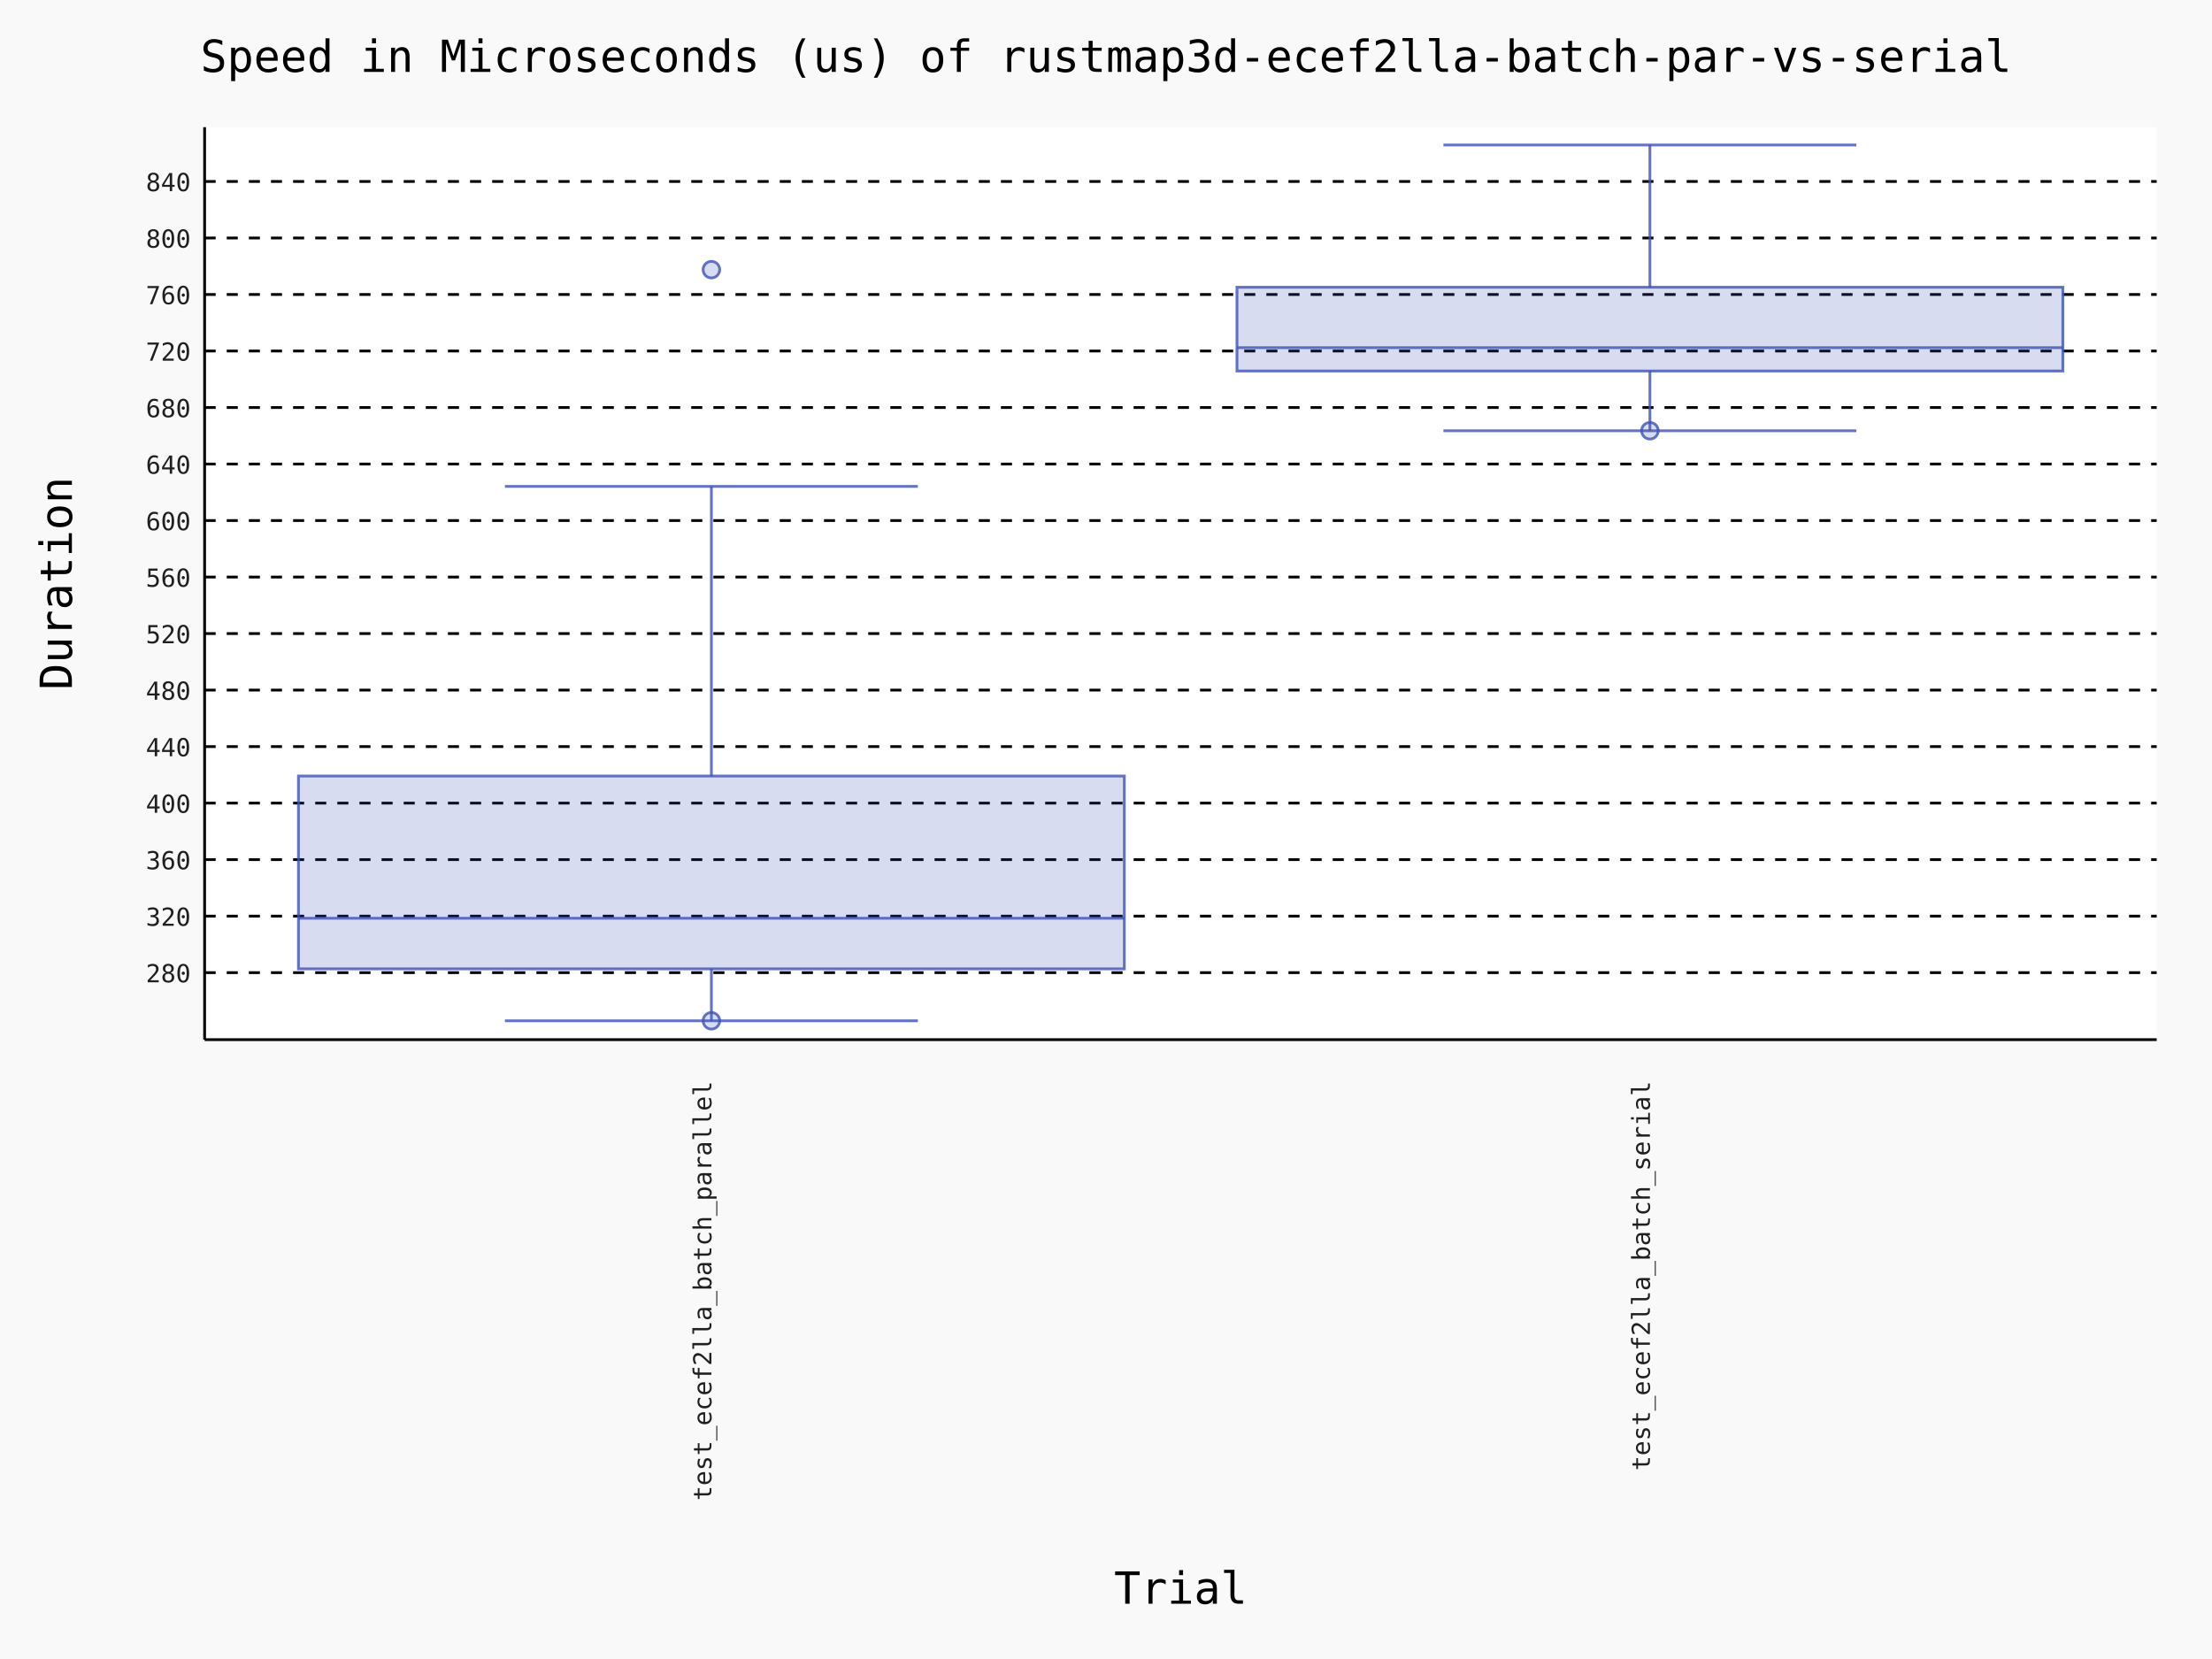
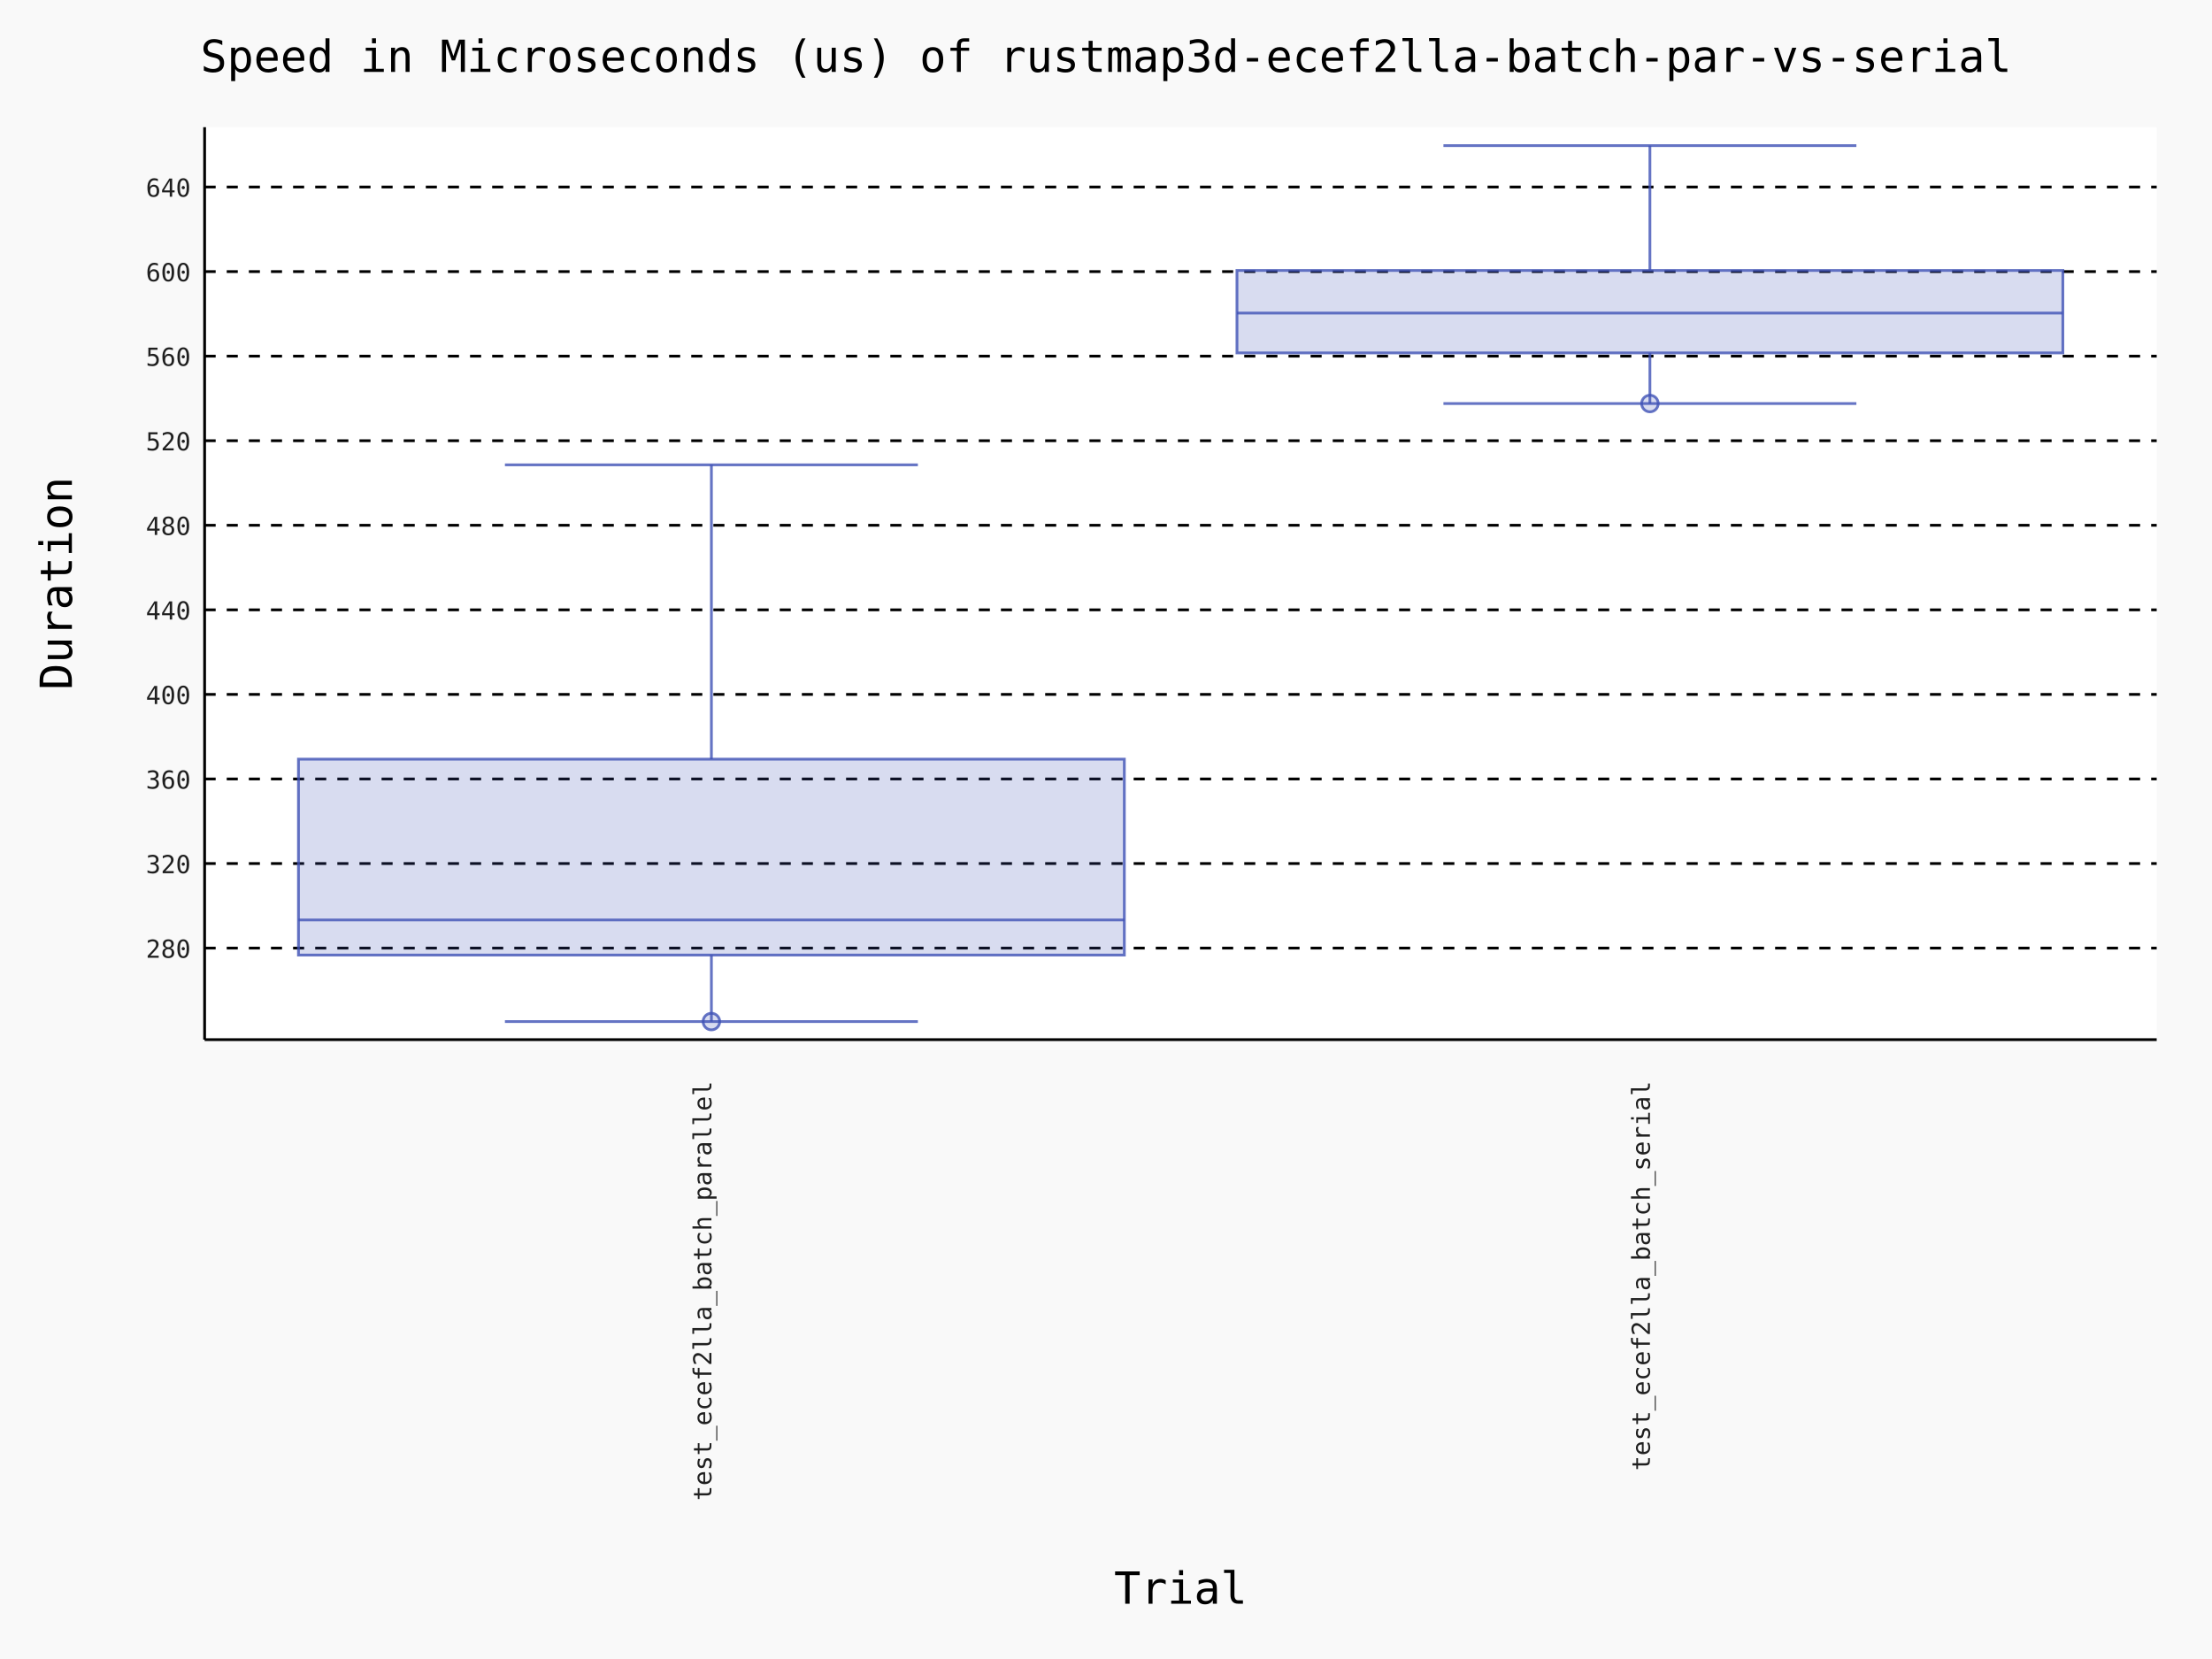
- <svg xmlns="http://www.w3.org/2000/svg" id="chart-a74dafbb-e33c-4033-8617-ecf60e04b29a" class="pygal-chart" viewBox="0 0 800 600">
+ <svg xmlns="http://www.w3.org/2000/svg" id="chart-ae9dc537-effd-4126-9088-3e23c2ba391b" class="pygal-chart" viewBox="0 0 800 600">
  <defs>
-     <style type="text/css">#chart-a74dafbb-e33c-4033-8617-ecf60e04b29a{-webkit-user-select:none;-webkit-font-smoothing:antialiased;font-family:Consolas,"Deja Vu Sans Mono","Bitstream Vera Sans Mono","Courier New",monospace}#chart-a74dafbb-e33c-4033-8617-ecf60e04b29a .title{font-family:Consolas,"Deja Vu Sans Mono","Bitstream Vera Sans Mono","Courier New",monospace;font-size:16px}#chart-a74dafbb-e33c-4033-8617-ecf60e04b29a .legends .legend text{font-family:Consolas,"Deja Vu Sans Mono","Bitstream Vera Sans Mono","Courier New",monospace;font-size:14px}#chart-a74dafbb-e33c-4033-8617-ecf60e04b29a .axis text{font-family:Consolas,"Deja Vu Sans Mono","Bitstream Vera Sans Mono","Courier New",monospace;font-size:10px}#chart-a74dafbb-e33c-4033-8617-ecf60e04b29a .axis text.major{font-family:Consolas,"Deja Vu Sans Mono","Bitstream Vera Sans Mono","Courier New",monospace;font-size:10px}#chart-a74dafbb-e33c-4033-8617-ecf60e04b29a .text-overlay text.value{font-family:Consolas,"Deja Vu Sans Mono","Bitstream Vera Sans Mono","Courier New",monospace;font-size:16px}#chart-a74dafbb-e33c-4033-8617-ecf60e04b29a .text-overlay text.label{font-family:Consolas,"Deja Vu Sans Mono","Bitstream Vera Sans Mono","Courier New",monospace;font-size:10px}#chart-a74dafbb-e33c-4033-8617-ecf60e04b29a .tooltip{font-family:Consolas,"Deja Vu Sans Mono","Bitstream Vera Sans Mono","Courier New",monospace;font-size:14px}#chart-a74dafbb-e33c-4033-8617-ecf60e04b29a text.no_data{font-family:Consolas,"Deja Vu Sans Mono","Bitstream Vera Sans Mono","Courier New",monospace;font-size:64px}
- #chart-a74dafbb-e33c-4033-8617-ecf60e04b29a{background-color:rgba(249,249,249,1)}#chart-a74dafbb-e33c-4033-8617-ecf60e04b29a path,#chart-a74dafbb-e33c-4033-8617-ecf60e04b29a line,#chart-a74dafbb-e33c-4033-8617-ecf60e04b29a rect,#chart-a74dafbb-e33c-4033-8617-ecf60e04b29a circle{-webkit-transition:150ms;-moz-transition:150ms;transition:150ms}#chart-a74dafbb-e33c-4033-8617-ecf60e04b29a .graph &gt; .background{fill:rgba(249,249,249,1)}#chart-a74dafbb-e33c-4033-8617-ecf60e04b29a .plot &gt; .background{fill:rgba(255,255,255,1)}#chart-a74dafbb-e33c-4033-8617-ecf60e04b29a .graph{fill:rgba(0,0,0,.87)}#chart-a74dafbb-e33c-4033-8617-ecf60e04b29a text.no_data{fill:rgba(0,0,0,1)}#chart-a74dafbb-e33c-4033-8617-ecf60e04b29a .title{fill:rgba(0,0,0,1)}#chart-a74dafbb-e33c-4033-8617-ecf60e04b29a .legends .legend text{fill:rgba(0,0,0,.87)}#chart-a74dafbb-e33c-4033-8617-ecf60e04b29a .legends .legend:hover text{fill:rgba(0,0,0,1)}#chart-a74dafbb-e33c-4033-8617-ecf60e04b29a .axis .line{stroke:rgba(0,0,0,1)}#chart-a74dafbb-e33c-4033-8617-ecf60e04b29a .axis .guide.line{stroke:rgba(0,0,0,.54)}#chart-a74dafbb-e33c-4033-8617-ecf60e04b29a .axis .major.line{stroke:rgba(0,0,0,.87)}#chart-a74dafbb-e33c-4033-8617-ecf60e04b29a .axis text.major{fill:rgba(0,0,0,1)}#chart-a74dafbb-e33c-4033-8617-ecf60e04b29a .axis.y .guides:hover .guide.line,#chart-a74dafbb-e33c-4033-8617-ecf60e04b29a .line-graph .axis.x .guides:hover .guide.line,#chart-a74dafbb-e33c-4033-8617-ecf60e04b29a .stackedline-graph .axis.x .guides:hover .guide.line,#chart-a74dafbb-e33c-4033-8617-ecf60e04b29a .xy-graph .axis.x .guides:hover .guide.line{stroke:rgba(0,0,0,1)}#chart-a74dafbb-e33c-4033-8617-ecf60e04b29a .axis .guides:hover text{fill:rgba(0,0,0,1)}#chart-a74dafbb-e33c-4033-8617-ecf60e04b29a .reactive{fill-opacity:.7;stroke-opacity:.8;stroke-width:1}#chart-a74dafbb-e33c-4033-8617-ecf60e04b29a .ci{stroke:rgba(0,0,0,.87)}#chart-a74dafbb-e33c-4033-8617-ecf60e04b29a .reactive.active,#chart-a74dafbb-e33c-4033-8617-ecf60e04b29a .active .reactive{fill-opacity:.8;stroke-opacity:.9;stroke-width:4}#chart-a74dafbb-e33c-4033-8617-ecf60e04b29a .ci .reactive.active{stroke-width:1.5}#chart-a74dafbb-e33c-4033-8617-ecf60e04b29a .series text{fill:rgba(0,0,0,1)}#chart-a74dafbb-e33c-4033-8617-ecf60e04b29a .tooltip rect{fill:rgba(255,255,255,1);stroke:rgba(0,0,0,1);-webkit-transition:opacity 150ms;-moz-transition:opacity 150ms;transition:opacity 150ms}#chart-a74dafbb-e33c-4033-8617-ecf60e04b29a .tooltip .label{fill:rgba(0,0,0,.87)}#chart-a74dafbb-e33c-4033-8617-ecf60e04b29a .tooltip .label{fill:rgba(0,0,0,.87)}#chart-a74dafbb-e33c-4033-8617-ecf60e04b29a .tooltip .legend{font-size:.8em;fill:rgba(0,0,0,.54)}#chart-a74dafbb-e33c-4033-8617-ecf60e04b29a .tooltip .x_label{font-size:.6em;fill:rgba(0,0,0,1)}#chart-a74dafbb-e33c-4033-8617-ecf60e04b29a .tooltip .xlink{font-size:.5em;text-decoration:underline}#chart-a74dafbb-e33c-4033-8617-ecf60e04b29a .tooltip .value{font-size:1.5em}#chart-a74dafbb-e33c-4033-8617-ecf60e04b29a .bound{font-size:.5em}#chart-a74dafbb-e33c-4033-8617-ecf60e04b29a .max-value{font-size:.75em;fill:rgba(0,0,0,.54)}#chart-a74dafbb-e33c-4033-8617-ecf60e04b29a .map-element{fill:rgba(255,255,255,1);stroke:rgba(0,0,0,.54) !important}#chart-a74dafbb-e33c-4033-8617-ecf60e04b29a .map-element .reactive{fill-opacity:inherit;stroke-opacity:inherit}#chart-a74dafbb-e33c-4033-8617-ecf60e04b29a .color-0,#chart-a74dafbb-e33c-4033-8617-ecf60e04b29a .color-0 a:visited{stroke:#3F51B5;fill:#3F51B5}#chart-a74dafbb-e33c-4033-8617-ecf60e04b29a .color-1,#chart-a74dafbb-e33c-4033-8617-ecf60e04b29a .color-1 a:visited{stroke:#3F51B5;fill:#3F51B5}#chart-a74dafbb-e33c-4033-8617-ecf60e04b29a .text-overlay .color-0 text{fill:black}#chart-a74dafbb-e33c-4033-8617-ecf60e04b29a .text-overlay .color-1 text{fill:black}
- #chart-a74dafbb-e33c-4033-8617-ecf60e04b29a text.no_data{text-anchor:middle}#chart-a74dafbb-e33c-4033-8617-ecf60e04b29a .guide.line{fill:none}#chart-a74dafbb-e33c-4033-8617-ecf60e04b29a .centered{text-anchor:middle}#chart-a74dafbb-e33c-4033-8617-ecf60e04b29a .title{text-anchor:middle}#chart-a74dafbb-e33c-4033-8617-ecf60e04b29a .legends .legend text{fill-opacity:1}#chart-a74dafbb-e33c-4033-8617-ecf60e04b29a .axis.x text{text-anchor:middle}#chart-a74dafbb-e33c-4033-8617-ecf60e04b29a .axis.x:not(.web) text[transform]{text-anchor:start}#chart-a74dafbb-e33c-4033-8617-ecf60e04b29a .axis.x:not(.web) text[transform].backwards{text-anchor:end}#chart-a74dafbb-e33c-4033-8617-ecf60e04b29a .axis.y text{text-anchor:end}#chart-a74dafbb-e33c-4033-8617-ecf60e04b29a .axis.y text[transform].backwards{text-anchor:start}#chart-a74dafbb-e33c-4033-8617-ecf60e04b29a .axis.y2 text{text-anchor:start}#chart-a74dafbb-e33c-4033-8617-ecf60e04b29a .axis.y2 text[transform].backwards{text-anchor:end}#chart-a74dafbb-e33c-4033-8617-ecf60e04b29a .axis .guide.line{stroke-dasharray:4,4;stroke:black}#chart-a74dafbb-e33c-4033-8617-ecf60e04b29a .axis .major.guide.line{stroke-dasharray:6,6;stroke:black}#chart-a74dafbb-e33c-4033-8617-ecf60e04b29a .horizontal .axis.y .guide.line,#chart-a74dafbb-e33c-4033-8617-ecf60e04b29a .horizontal .axis.y2 .guide.line,#chart-a74dafbb-e33c-4033-8617-ecf60e04b29a .vertical .axis.x .guide.line{opacity:0}#chart-a74dafbb-e33c-4033-8617-ecf60e04b29a .horizontal .axis.always_show .guide.line,#chart-a74dafbb-e33c-4033-8617-ecf60e04b29a .vertical .axis.always_show .guide.line{opacity:1 !important}#chart-a74dafbb-e33c-4033-8617-ecf60e04b29a .axis.y .guides:hover .guide.line,#chart-a74dafbb-e33c-4033-8617-ecf60e04b29a .axis.y2 .guides:hover .guide.line,#chart-a74dafbb-e33c-4033-8617-ecf60e04b29a .axis.x .guides:hover .guide.line{opacity:1}#chart-a74dafbb-e33c-4033-8617-ecf60e04b29a .axis .guides:hover text{opacity:1}#chart-a74dafbb-e33c-4033-8617-ecf60e04b29a .nofill{fill:none}#chart-a74dafbb-e33c-4033-8617-ecf60e04b29a .subtle-fill{fill-opacity:.2}#chart-a74dafbb-e33c-4033-8617-ecf60e04b29a .dot{stroke-width:1px;fill-opacity:1;stroke-opacity:1}#chart-a74dafbb-e33c-4033-8617-ecf60e04b29a .dot.active{stroke-width:5px}#chart-a74dafbb-e33c-4033-8617-ecf60e04b29a .dot.negative{fill:transparent}#chart-a74dafbb-e33c-4033-8617-ecf60e04b29a text,#chart-a74dafbb-e33c-4033-8617-ecf60e04b29a tspan{stroke:none !important}#chart-a74dafbb-e33c-4033-8617-ecf60e04b29a .series text.active{opacity:1}#chart-a74dafbb-e33c-4033-8617-ecf60e04b29a .tooltip rect{fill-opacity:.95;stroke-width:.5}#chart-a74dafbb-e33c-4033-8617-ecf60e04b29a .tooltip text{fill-opacity:1}#chart-a74dafbb-e33c-4033-8617-ecf60e04b29a .showable{visibility:hidden}#chart-a74dafbb-e33c-4033-8617-ecf60e04b29a .showable.shown{visibility:visible}#chart-a74dafbb-e33c-4033-8617-ecf60e04b29a .gauge-background{fill:rgba(229,229,229,1);stroke:none}#chart-a74dafbb-e33c-4033-8617-ecf60e04b29a .bg-lines{stroke:rgba(249,249,249,1);stroke-width:2px}
+     <style type="text/css">#chart-ae9dc537-effd-4126-9088-3e23c2ba391b{-webkit-user-select:none;-webkit-font-smoothing:antialiased;font-family:Consolas,"Deja Vu Sans Mono","Bitstream Vera Sans Mono","Courier New",monospace}#chart-ae9dc537-effd-4126-9088-3e23c2ba391b .title{font-family:Consolas,"Deja Vu Sans Mono","Bitstream Vera Sans Mono","Courier New",monospace;font-size:16px}#chart-ae9dc537-effd-4126-9088-3e23c2ba391b .legends .legend text{font-family:Consolas,"Deja Vu Sans Mono","Bitstream Vera Sans Mono","Courier New",monospace;font-size:14px}#chart-ae9dc537-effd-4126-9088-3e23c2ba391b .axis text{font-family:Consolas,"Deja Vu Sans Mono","Bitstream Vera Sans Mono","Courier New",monospace;font-size:10px}#chart-ae9dc537-effd-4126-9088-3e23c2ba391b .axis text.major{font-family:Consolas,"Deja Vu Sans Mono","Bitstream Vera Sans Mono","Courier New",monospace;font-size:10px}#chart-ae9dc537-effd-4126-9088-3e23c2ba391b .text-overlay text.value{font-family:Consolas,"Deja Vu Sans Mono","Bitstream Vera Sans Mono","Courier New",monospace;font-size:16px}#chart-ae9dc537-effd-4126-9088-3e23c2ba391b .text-overlay text.label{font-family:Consolas,"Deja Vu Sans Mono","Bitstream Vera Sans Mono","Courier New",monospace;font-size:10px}#chart-ae9dc537-effd-4126-9088-3e23c2ba391b .tooltip{font-family:Consolas,"Deja Vu Sans Mono","Bitstream Vera Sans Mono","Courier New",monospace;font-size:14px}#chart-ae9dc537-effd-4126-9088-3e23c2ba391b text.no_data{font-family:Consolas,"Deja Vu Sans Mono","Bitstream Vera Sans Mono","Courier New",monospace;font-size:64px}
+ #chart-ae9dc537-effd-4126-9088-3e23c2ba391b{background-color:rgba(249,249,249,1)}#chart-ae9dc537-effd-4126-9088-3e23c2ba391b path,#chart-ae9dc537-effd-4126-9088-3e23c2ba391b line,#chart-ae9dc537-effd-4126-9088-3e23c2ba391b rect,#chart-ae9dc537-effd-4126-9088-3e23c2ba391b circle{-webkit-transition:150ms;-moz-transition:150ms;transition:150ms}#chart-ae9dc537-effd-4126-9088-3e23c2ba391b .graph &gt; .background{fill:rgba(249,249,249,1)}#chart-ae9dc537-effd-4126-9088-3e23c2ba391b .plot &gt; .background{fill:rgba(255,255,255,1)}#chart-ae9dc537-effd-4126-9088-3e23c2ba391b .graph{fill:rgba(0,0,0,.87)}#chart-ae9dc537-effd-4126-9088-3e23c2ba391b text.no_data{fill:rgba(0,0,0,1)}#chart-ae9dc537-effd-4126-9088-3e23c2ba391b .title{fill:rgba(0,0,0,1)}#chart-ae9dc537-effd-4126-9088-3e23c2ba391b .legends .legend text{fill:rgba(0,0,0,.87)}#chart-ae9dc537-effd-4126-9088-3e23c2ba391b .legends .legend:hover text{fill:rgba(0,0,0,1)}#chart-ae9dc537-effd-4126-9088-3e23c2ba391b .axis .line{stroke:rgba(0,0,0,1)}#chart-ae9dc537-effd-4126-9088-3e23c2ba391b .axis .guide.line{stroke:rgba(0,0,0,.54)}#chart-ae9dc537-effd-4126-9088-3e23c2ba391b .axis .major.line{stroke:rgba(0,0,0,.87)}#chart-ae9dc537-effd-4126-9088-3e23c2ba391b .axis text.major{fill:rgba(0,0,0,1)}#chart-ae9dc537-effd-4126-9088-3e23c2ba391b .axis.y .guides:hover .guide.line,#chart-ae9dc537-effd-4126-9088-3e23c2ba391b .line-graph .axis.x .guides:hover .guide.line,#chart-ae9dc537-effd-4126-9088-3e23c2ba391b .stackedline-graph .axis.x .guides:hover .guide.line,#chart-ae9dc537-effd-4126-9088-3e23c2ba391b .xy-graph .axis.x .guides:hover .guide.line{stroke:rgba(0,0,0,1)}#chart-ae9dc537-effd-4126-9088-3e23c2ba391b .axis .guides:hover text{fill:rgba(0,0,0,1)}#chart-ae9dc537-effd-4126-9088-3e23c2ba391b .reactive{fill-opacity:.7;stroke-opacity:.8;stroke-width:1}#chart-ae9dc537-effd-4126-9088-3e23c2ba391b .ci{stroke:rgba(0,0,0,.87)}#chart-ae9dc537-effd-4126-9088-3e23c2ba391b .reactive.active,#chart-ae9dc537-effd-4126-9088-3e23c2ba391b .active .reactive{fill-opacity:.8;stroke-opacity:.9;stroke-width:4}#chart-ae9dc537-effd-4126-9088-3e23c2ba391b .ci .reactive.active{stroke-width:1.5}#chart-ae9dc537-effd-4126-9088-3e23c2ba391b .series text{fill:rgba(0,0,0,1)}#chart-ae9dc537-effd-4126-9088-3e23c2ba391b .tooltip rect{fill:rgba(255,255,255,1);stroke:rgba(0,0,0,1);-webkit-transition:opacity 150ms;-moz-transition:opacity 150ms;transition:opacity 150ms}#chart-ae9dc537-effd-4126-9088-3e23c2ba391b .tooltip .label{fill:rgba(0,0,0,.87)}#chart-ae9dc537-effd-4126-9088-3e23c2ba391b .tooltip .label{fill:rgba(0,0,0,.87)}#chart-ae9dc537-effd-4126-9088-3e23c2ba391b .tooltip .legend{font-size:.8em;fill:rgba(0,0,0,.54)}#chart-ae9dc537-effd-4126-9088-3e23c2ba391b .tooltip .x_label{font-size:.6em;fill:rgba(0,0,0,1)}#chart-ae9dc537-effd-4126-9088-3e23c2ba391b .tooltip .xlink{font-size:.5em;text-decoration:underline}#chart-ae9dc537-effd-4126-9088-3e23c2ba391b .tooltip .value{font-size:1.5em}#chart-ae9dc537-effd-4126-9088-3e23c2ba391b .bound{font-size:.5em}#chart-ae9dc537-effd-4126-9088-3e23c2ba391b .max-value{font-size:.75em;fill:rgba(0,0,0,.54)}#chart-ae9dc537-effd-4126-9088-3e23c2ba391b .map-element{fill:rgba(255,255,255,1);stroke:rgba(0,0,0,.54) !important}#chart-ae9dc537-effd-4126-9088-3e23c2ba391b .map-element .reactive{fill-opacity:inherit;stroke-opacity:inherit}#chart-ae9dc537-effd-4126-9088-3e23c2ba391b .color-0,#chart-ae9dc537-effd-4126-9088-3e23c2ba391b .color-0 a:visited{stroke:#3F51B5;fill:#3F51B5}#chart-ae9dc537-effd-4126-9088-3e23c2ba391b .color-1,#chart-ae9dc537-effd-4126-9088-3e23c2ba391b .color-1 a:visited{stroke:#3F51B5;fill:#3F51B5}#chart-ae9dc537-effd-4126-9088-3e23c2ba391b .text-overlay .color-0 text{fill:black}#chart-ae9dc537-effd-4126-9088-3e23c2ba391b .text-overlay .color-1 text{fill:black}
+ #chart-ae9dc537-effd-4126-9088-3e23c2ba391b text.no_data{text-anchor:middle}#chart-ae9dc537-effd-4126-9088-3e23c2ba391b .guide.line{fill:none}#chart-ae9dc537-effd-4126-9088-3e23c2ba391b .centered{text-anchor:middle}#chart-ae9dc537-effd-4126-9088-3e23c2ba391b .title{text-anchor:middle}#chart-ae9dc537-effd-4126-9088-3e23c2ba391b .legends .legend text{fill-opacity:1}#chart-ae9dc537-effd-4126-9088-3e23c2ba391b .axis.x text{text-anchor:middle}#chart-ae9dc537-effd-4126-9088-3e23c2ba391b .axis.x:not(.web) text[transform]{text-anchor:start}#chart-ae9dc537-effd-4126-9088-3e23c2ba391b .axis.x:not(.web) text[transform].backwards{text-anchor:end}#chart-ae9dc537-effd-4126-9088-3e23c2ba391b .axis.y text{text-anchor:end}#chart-ae9dc537-effd-4126-9088-3e23c2ba391b .axis.y text[transform].backwards{text-anchor:start}#chart-ae9dc537-effd-4126-9088-3e23c2ba391b .axis.y2 text{text-anchor:start}#chart-ae9dc537-effd-4126-9088-3e23c2ba391b .axis.y2 text[transform].backwards{text-anchor:end}#chart-ae9dc537-effd-4126-9088-3e23c2ba391b .axis .guide.line{stroke-dasharray:4,4;stroke:black}#chart-ae9dc537-effd-4126-9088-3e23c2ba391b .axis .major.guide.line{stroke-dasharray:6,6;stroke:black}#chart-ae9dc537-effd-4126-9088-3e23c2ba391b .horizontal .axis.y .guide.line,#chart-ae9dc537-effd-4126-9088-3e23c2ba391b .horizontal .axis.y2 .guide.line,#chart-ae9dc537-effd-4126-9088-3e23c2ba391b .vertical .axis.x .guide.line{opacity:0}#chart-ae9dc537-effd-4126-9088-3e23c2ba391b .horizontal .axis.always_show .guide.line,#chart-ae9dc537-effd-4126-9088-3e23c2ba391b .vertical .axis.always_show .guide.line{opacity:1 !important}#chart-ae9dc537-effd-4126-9088-3e23c2ba391b .axis.y .guides:hover .guide.line,#chart-ae9dc537-effd-4126-9088-3e23c2ba391b .axis.y2 .guides:hover .guide.line,#chart-ae9dc537-effd-4126-9088-3e23c2ba391b .axis.x .guides:hover .guide.line{opacity:1}#chart-ae9dc537-effd-4126-9088-3e23c2ba391b .axis .guides:hover text{opacity:1}#chart-ae9dc537-effd-4126-9088-3e23c2ba391b .nofill{fill:none}#chart-ae9dc537-effd-4126-9088-3e23c2ba391b .subtle-fill{fill-opacity:.2}#chart-ae9dc537-effd-4126-9088-3e23c2ba391b .dot{stroke-width:1px;fill-opacity:1;stroke-opacity:1}#chart-ae9dc537-effd-4126-9088-3e23c2ba391b .dot.active{stroke-width:5px}#chart-ae9dc537-effd-4126-9088-3e23c2ba391b .dot.negative{fill:transparent}#chart-ae9dc537-effd-4126-9088-3e23c2ba391b text,#chart-ae9dc537-effd-4126-9088-3e23c2ba391b tspan{stroke:none !important}#chart-ae9dc537-effd-4126-9088-3e23c2ba391b .series text.active{opacity:1}#chart-ae9dc537-effd-4126-9088-3e23c2ba391b .tooltip rect{fill-opacity:.95;stroke-width:.5}#chart-ae9dc537-effd-4126-9088-3e23c2ba391b .tooltip text{fill-opacity:1}#chart-ae9dc537-effd-4126-9088-3e23c2ba391b .showable{visibility:hidden}#chart-ae9dc537-effd-4126-9088-3e23c2ba391b .showable.shown{visibility:visible}#chart-ae9dc537-effd-4126-9088-3e23c2ba391b .gauge-background{fill:rgba(229,229,229,1);stroke:none}#chart-ae9dc537-effd-4126-9088-3e23c2ba391b .bg-lines{stroke:rgba(249,249,249,1);stroke-width:2px}
.tooltip .value{font-size:1em !important}.axis text{font-size:9px !important}</style>
  </defs>
  <g class="graph custombox-graph vertical">
    <rect x="0" y="0" width="800" height="600" class="background" />
    <g transform="translate(74, 46)" class="plot">
      <rect x="0" y="0" width="706.0" height="330.0" class="background" />
      <g class="axis y always_show">
        <path d="M0 330 h706" class="line" />
        <g class="guides">
-           <path d="M0 305.77 h706" class="guide line" />
-           <text x="-5" y="309.27" class="">280</text>
+           <path d="M0 296.893 h706" class="guide line" />
+           <text x="-5" y="300.393" class="">280</text>
        </g>
        <g class="guides">
-           <path d="M0 285.332 h706" class="guide line" />
-           <text x="-5" y="288.832" class="">320</text>
+           <path d="M0 266.309 h706" class="guide line" />
+           <text x="-5" y="269.809" class="">320</text>
        </g>
        <g class="guides">
-           <path d="M0 264.893 h706" class="guide line" />
-           <text x="-5" y="268.393" class="">360</text>
+           <path d="M0 235.725 h706" class="guide line" />
+           <text x="-5" y="239.225" class="">360</text>
        </g>
        <g class="guides">
-           <path d="M0 244.455 h706" class="guide line" />
-           <text x="-5" y="247.955" class="">400</text>
+           <path d="M0 205.141 h706" class="guide line" />
+           <text x="-5" y="208.641" class="">400</text>
        </g>
        <g class="guides">
-           <path d="M0 224.016 h706" class="guide line" />
-           <text x="-5" y="227.516" class="">440</text>
+           <path d="M0 174.557 h706" class="guide line" />
+           <text x="-5" y="178.057" class="">440</text>
        </g>
        <g class="guides">
-           <path d="M0 203.578 h706" class="guide line" />
-           <text x="-5" y="207.078" class="">480</text>
+           <path d="M0 143.974 h706" class="guide line" />
+           <text x="-5" y="147.474" class="">480</text>
        </g>
        <g class="guides">
-           <path d="M0 183.139 h706" class="guide line" />
-           <text x="-5" y="186.639" class="">520</text>
+           <path d="M0 113.39 h706" class="guide line" />
+           <text x="-5" y="116.89" class="">520</text>
        </g>
        <g class="guides">
-           <path d="M0 162.701 h706" class="guide line" />
-           <text x="-5" y="166.201" class="">560</text>
+           <path d="M0 82.806 h706" class="guide line" />
+           <text x="-5" y="86.306" class="">560</text>
        </g>
        <g class="guides">
-           <path d="M0 142.262 h706" class="guide line" />
-           <text x="-5" y="145.762" class="">600</text>
+           <path d="M0 52.222 h706" class="guide line" />
+           <text x="-5" y="55.722" class="">600</text>
        </g>
        <g class="guides">
-           <path d="M0 121.824 h706" class="guide line" />
-           <text x="-5" y="125.324" class="">640</text>
-         </g>
-         <g class="guides">
-           <path d="M0 101.385 h706" class="guide line" />
-           <text x="-5" y="104.885" class="">680</text>
-         </g>
-         <g class="guides">
-           <path d="M0 80.947 h706" class="guide line" />
-           <text x="-5" y="84.447" class="">720</text>
-         </g>
-         <g class="guides">
-           <path d="M0 60.508 h706" class="guide line" />
-           <text x="-5" y="64.008" class="">760</text>
-         </g>
-         <g class="guides">
-           <path d="M0 40.07 h706" class="guide line" />
-           <text x="-5" y="43.57" class="">800</text>
-         </g>
-         <g class="guides">
-           <path d="M0 19.631 h706" class="guide line" />
-           <text x="-5" y="23.131" class="">840</text>
+           <path d="M0 21.638 h706" class="guide line" />
+           <text x="-5" y="25.138" class="">640</text>
        </g>
      </g>
      <g class="axis x">
        <path d="M0 0 v330" class="line" />
        <g class="guides">
          <path d="M183.288 0 v330" class="guide line" />
          <text x="183.288" y="345.0" class="backwards" transform="rotate(270 183.2885 345)">test_ecef2lla_batch_parallel</text>
        </g>
        <g class="guides">
          <path d="M522.712 0 v330" class="guide line" />
          <text x="522.712" y="345.0" class="backwards" transform="rotate(270 522.7115 345)">test_ecef2lla_batch_serial</text>
        </g>
      </g>
      <g class="series serie-0 color-0">
        <g class="boxes">
          <g class="box">
-             <path stroke-width="3" d="M108.615 323.185 L257.962 323.185" class="reactive tooltip-trigger" />
-             <path stroke-width="3" d="M33.942 286.098 L332.635 286.098" class="reactive tooltip-trigger" />
-             <path stroke-width="3" d="M108.615 129.914 L257.962 129.914" class="reactive tooltip-trigger" />
-             <path stroke-width="2" d="M183.288 323.185 L183.288 304.397" class="reactive tooltip-trigger" />
-             <path stroke-width="2" d="M183.288 129.914 L183.288 234.656" class="reactive tooltip-trigger" />
-             <rect x="33.942" y="234.656" height="69.741" width="298.692" class="subtle-fill reactive tooltip-trigger" />
-             <circle cx="183.288" cy="323.185" r="3" class="subtle-fill reactive tooltip-trigger" />
-             <circle cx="183.288" cy="51.524" r="3" class="subtle-fill reactive tooltip-trigger" />
+             <path stroke-width="3" d="M108.615 323.463 L257.962 323.463" class="reactive tooltip-trigger" />
+             <path stroke-width="3" d="M33.942 286.714 L332.635 286.714" class="reactive tooltip-trigger" />
+             <path stroke-width="3" d="M108.615 122.119 L257.962 122.119" class="reactive tooltip-trigger" />
+             <path stroke-width="2" d="M183.288 323.463 L183.288 299.41" class="reactive tooltip-trigger" />
+             <path stroke-width="2" d="M183.288 122.119 L183.288 228.557" class="reactive tooltip-trigger" />
+             <rect x="33.942" y="228.557" height="70.853" width="298.692" class="subtle-fill reactive tooltip-trigger" />
+             <circle cx="183.288" cy="323.463" r="3" class="subtle-fill reactive tooltip-trigger" />
+             <circle cx="183.288" cy="-117.582" r="3" class="subtle-fill reactive tooltip-trigger" />
          </g>
        </g>
      </g>
      <g class="series serie-1 color-1">
        <g class="boxes">
          <g class="box">
-             <path stroke-width="3" d="M448.038 109.795 L597.385 109.795" class="reactive tooltip-trigger" />
-             <path stroke-width="3" d="M373.365 79.733 L672.058 79.733" class="reactive tooltip-trigger" />
-             <path stroke-width="3" d="M448.038 6.431 L597.385 6.431" class="reactive tooltip-trigger" />
-             <path stroke-width="2" d="M522.712 109.795 L522.712 88.185" class="reactive tooltip-trigger" />
-             <path stroke-width="2" d="M522.712 6.431 L522.712 57.889" class="reactive tooltip-trigger" />
-             <rect x="373.365" y="57.889" height="30.295" width="298.692" class="subtle-fill reactive tooltip-trigger" />
-             <circle cx="522.712" cy="109.795" r="3" class="subtle-fill reactive tooltip-trigger" />
-             <circle cx="522.712" cy="-941.361" r="3" class="subtle-fill reactive tooltip-trigger" />
+             <path stroke-width="3" d="M448.038 99.946 L597.385 99.946" class="reactive tooltip-trigger" />
+             <path stroke-width="3" d="M373.365 67.227 L672.058 67.227" class="reactive tooltip-trigger" />
+             <path stroke-width="3" d="M448.038 6.665 L597.385 6.665" class="reactive tooltip-trigger" />
+             <path stroke-width="2" d="M522.712 99.946 L522.712 81.635" class="reactive tooltip-trigger" />
+             <path stroke-width="2" d="M522.712 6.665 L522.712 51.808" class="reactive tooltip-trigger" />
+             <rect x="373.365" y="51.808" height="29.827" width="298.692" class="subtle-fill reactive tooltip-trigger" />
+             <circle cx="522.712" cy="99.946" r="3" class="subtle-fill reactive tooltip-trigger" />
+             <circle cx="522.712" cy="-330.809" r="3" class="subtle-fill reactive tooltip-trigger" />
          </g>
        </g>
      </g>
    </g>
    <g class="titles">
      <text x="400.0" y="26" class="title plot_title">Speed in Microseconds (us) of rustmap3d-ecef2lla-batch-par-vs-serial</text>
      <text x="427.0" y="580.0" class="title">Trial</text>
      <text x="0" y="237.0" class="title" transform="rotate(-90 0 211)">Duration</text>
    </g>
    <g transform="translate(74, 46)" class="plot overlay">
      <g class="series serie-0 color-0" />
      <g class="series serie-1 color-1" />
    </g>
    <g transform="translate(74, 46)" class="plot text-overlay">
      <g class="series serie-0 color-0" />
      <g class="series serie-1 color-1" />
    </g>
    <g transform="translate(74, 46)" class="plot tooltip-overlay">
      <g transform="translate(0 0)" style="opacity: 0" class="tooltip">
        <rect rx="0" ry="0" width="0" height="0" class="tooltip-box" />
        <g class="text" />
      </g>
    </g>
  </g>
</svg>
